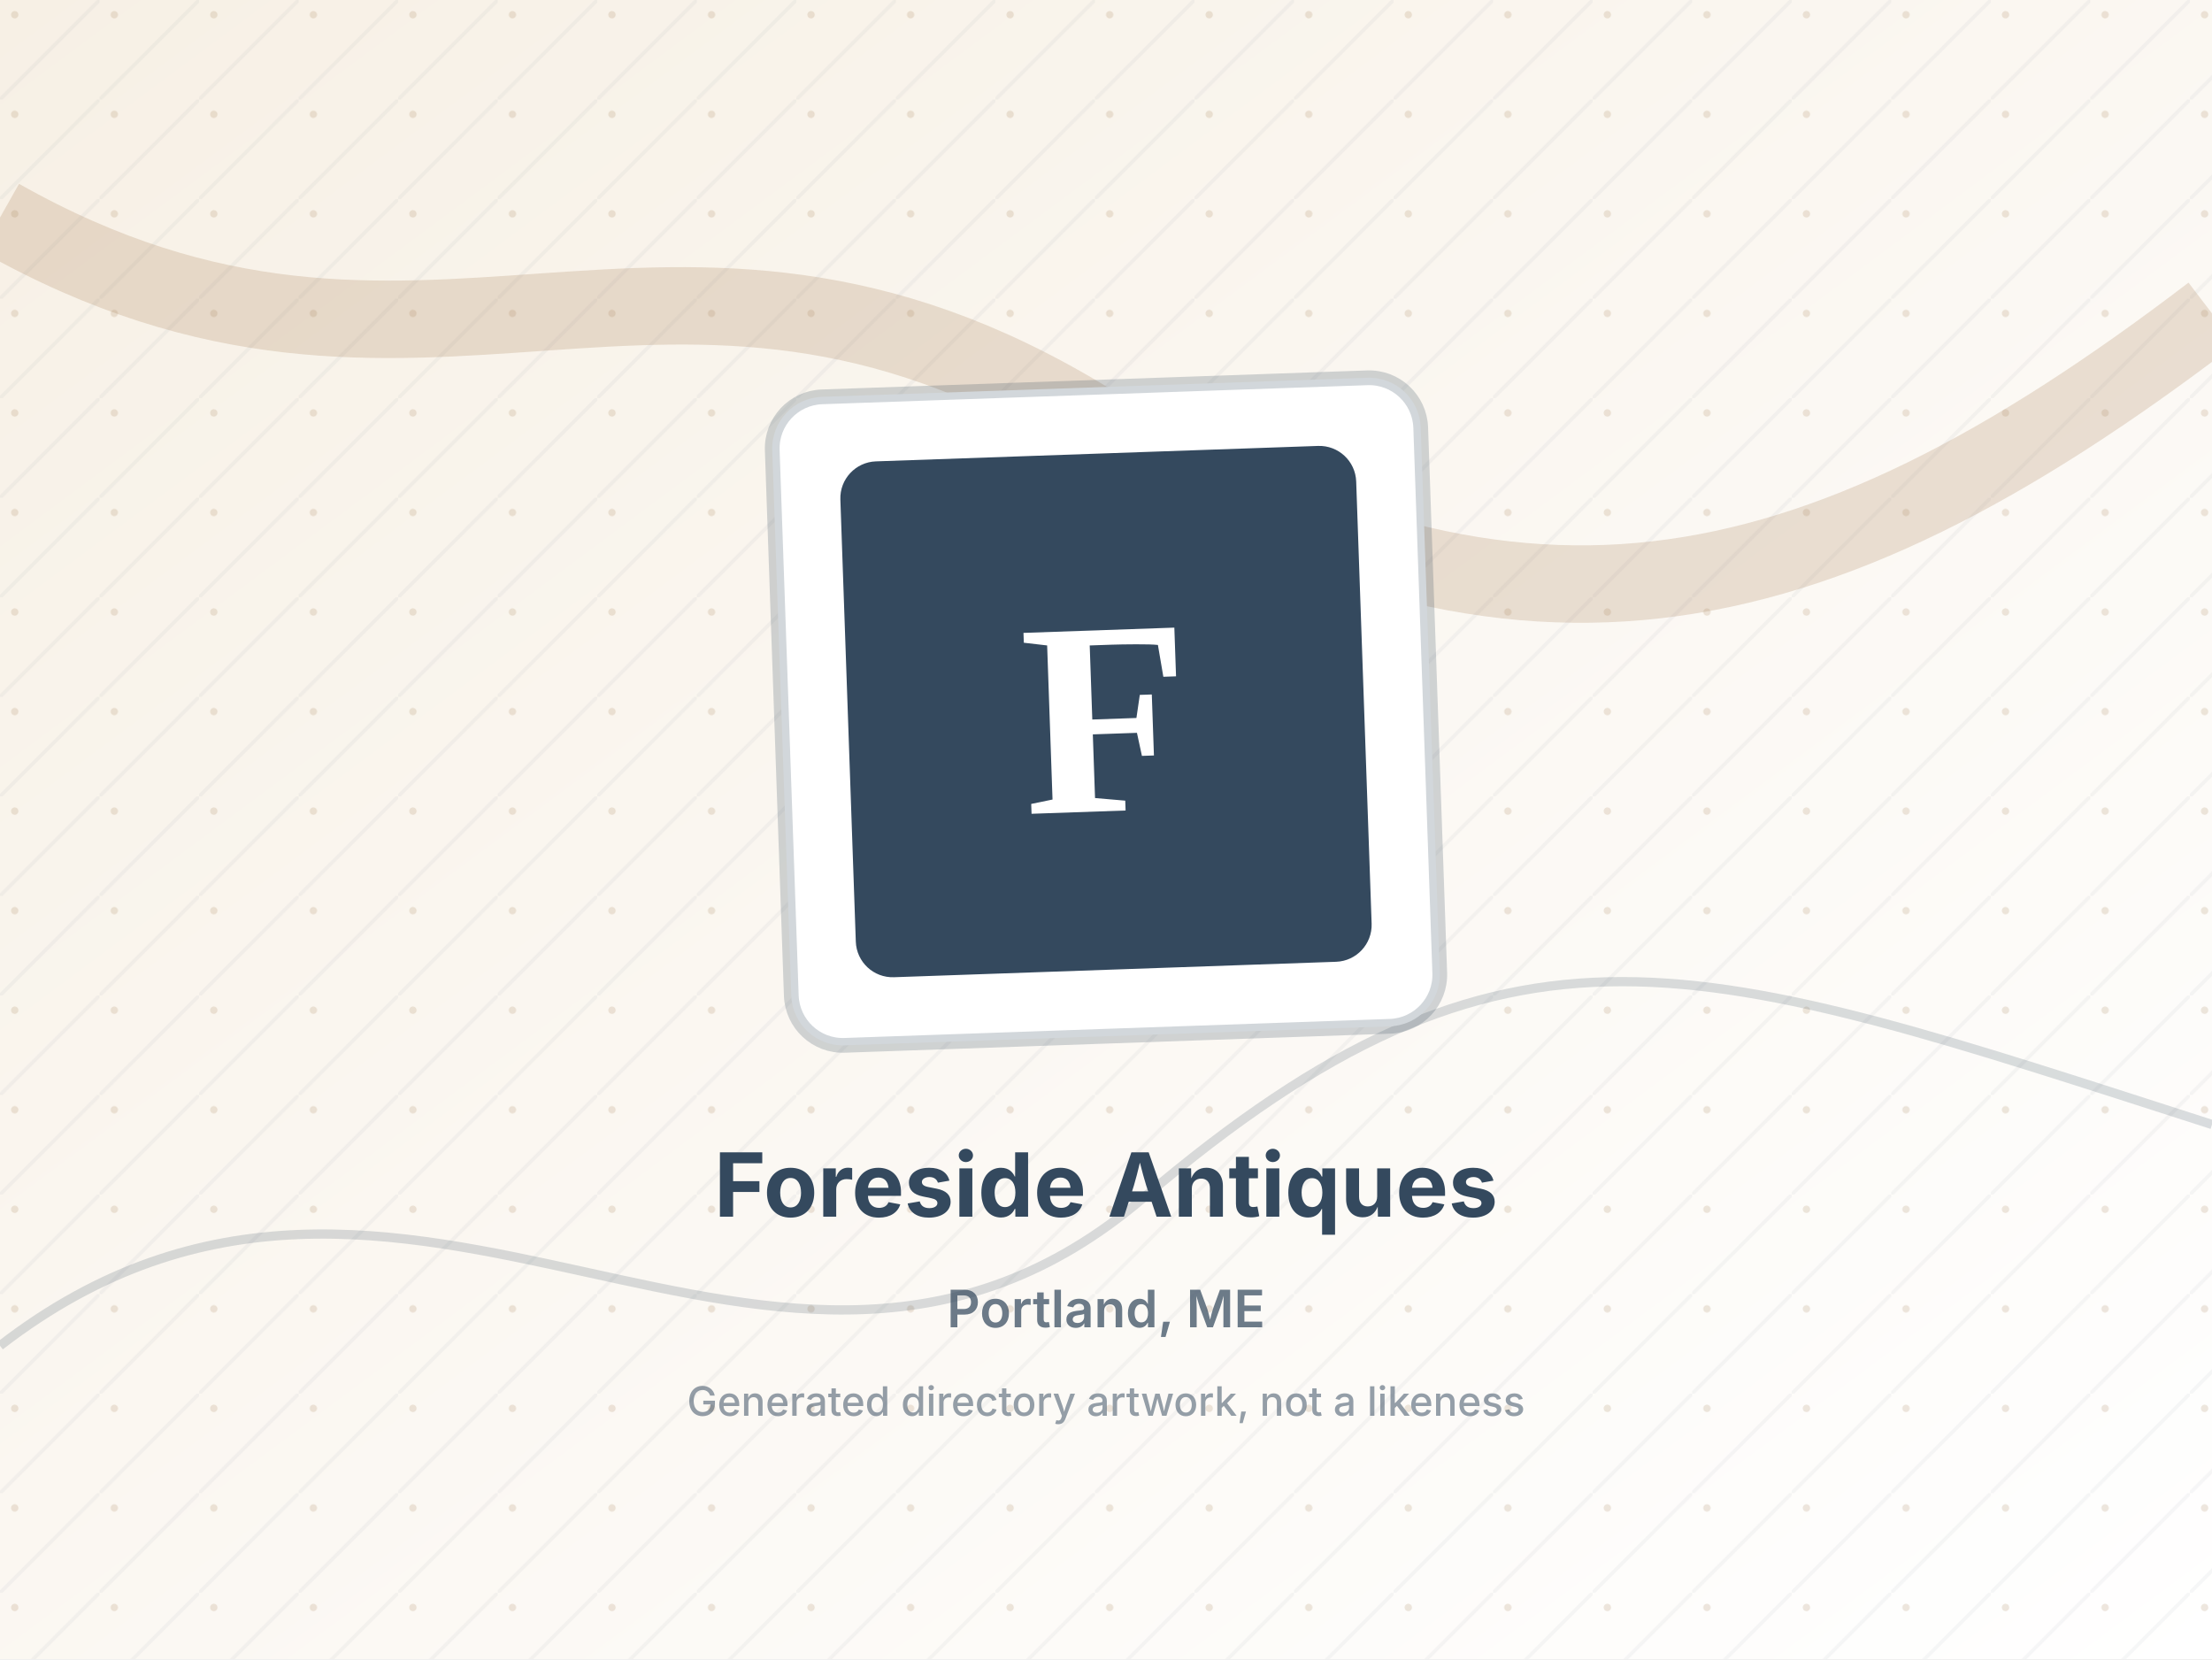
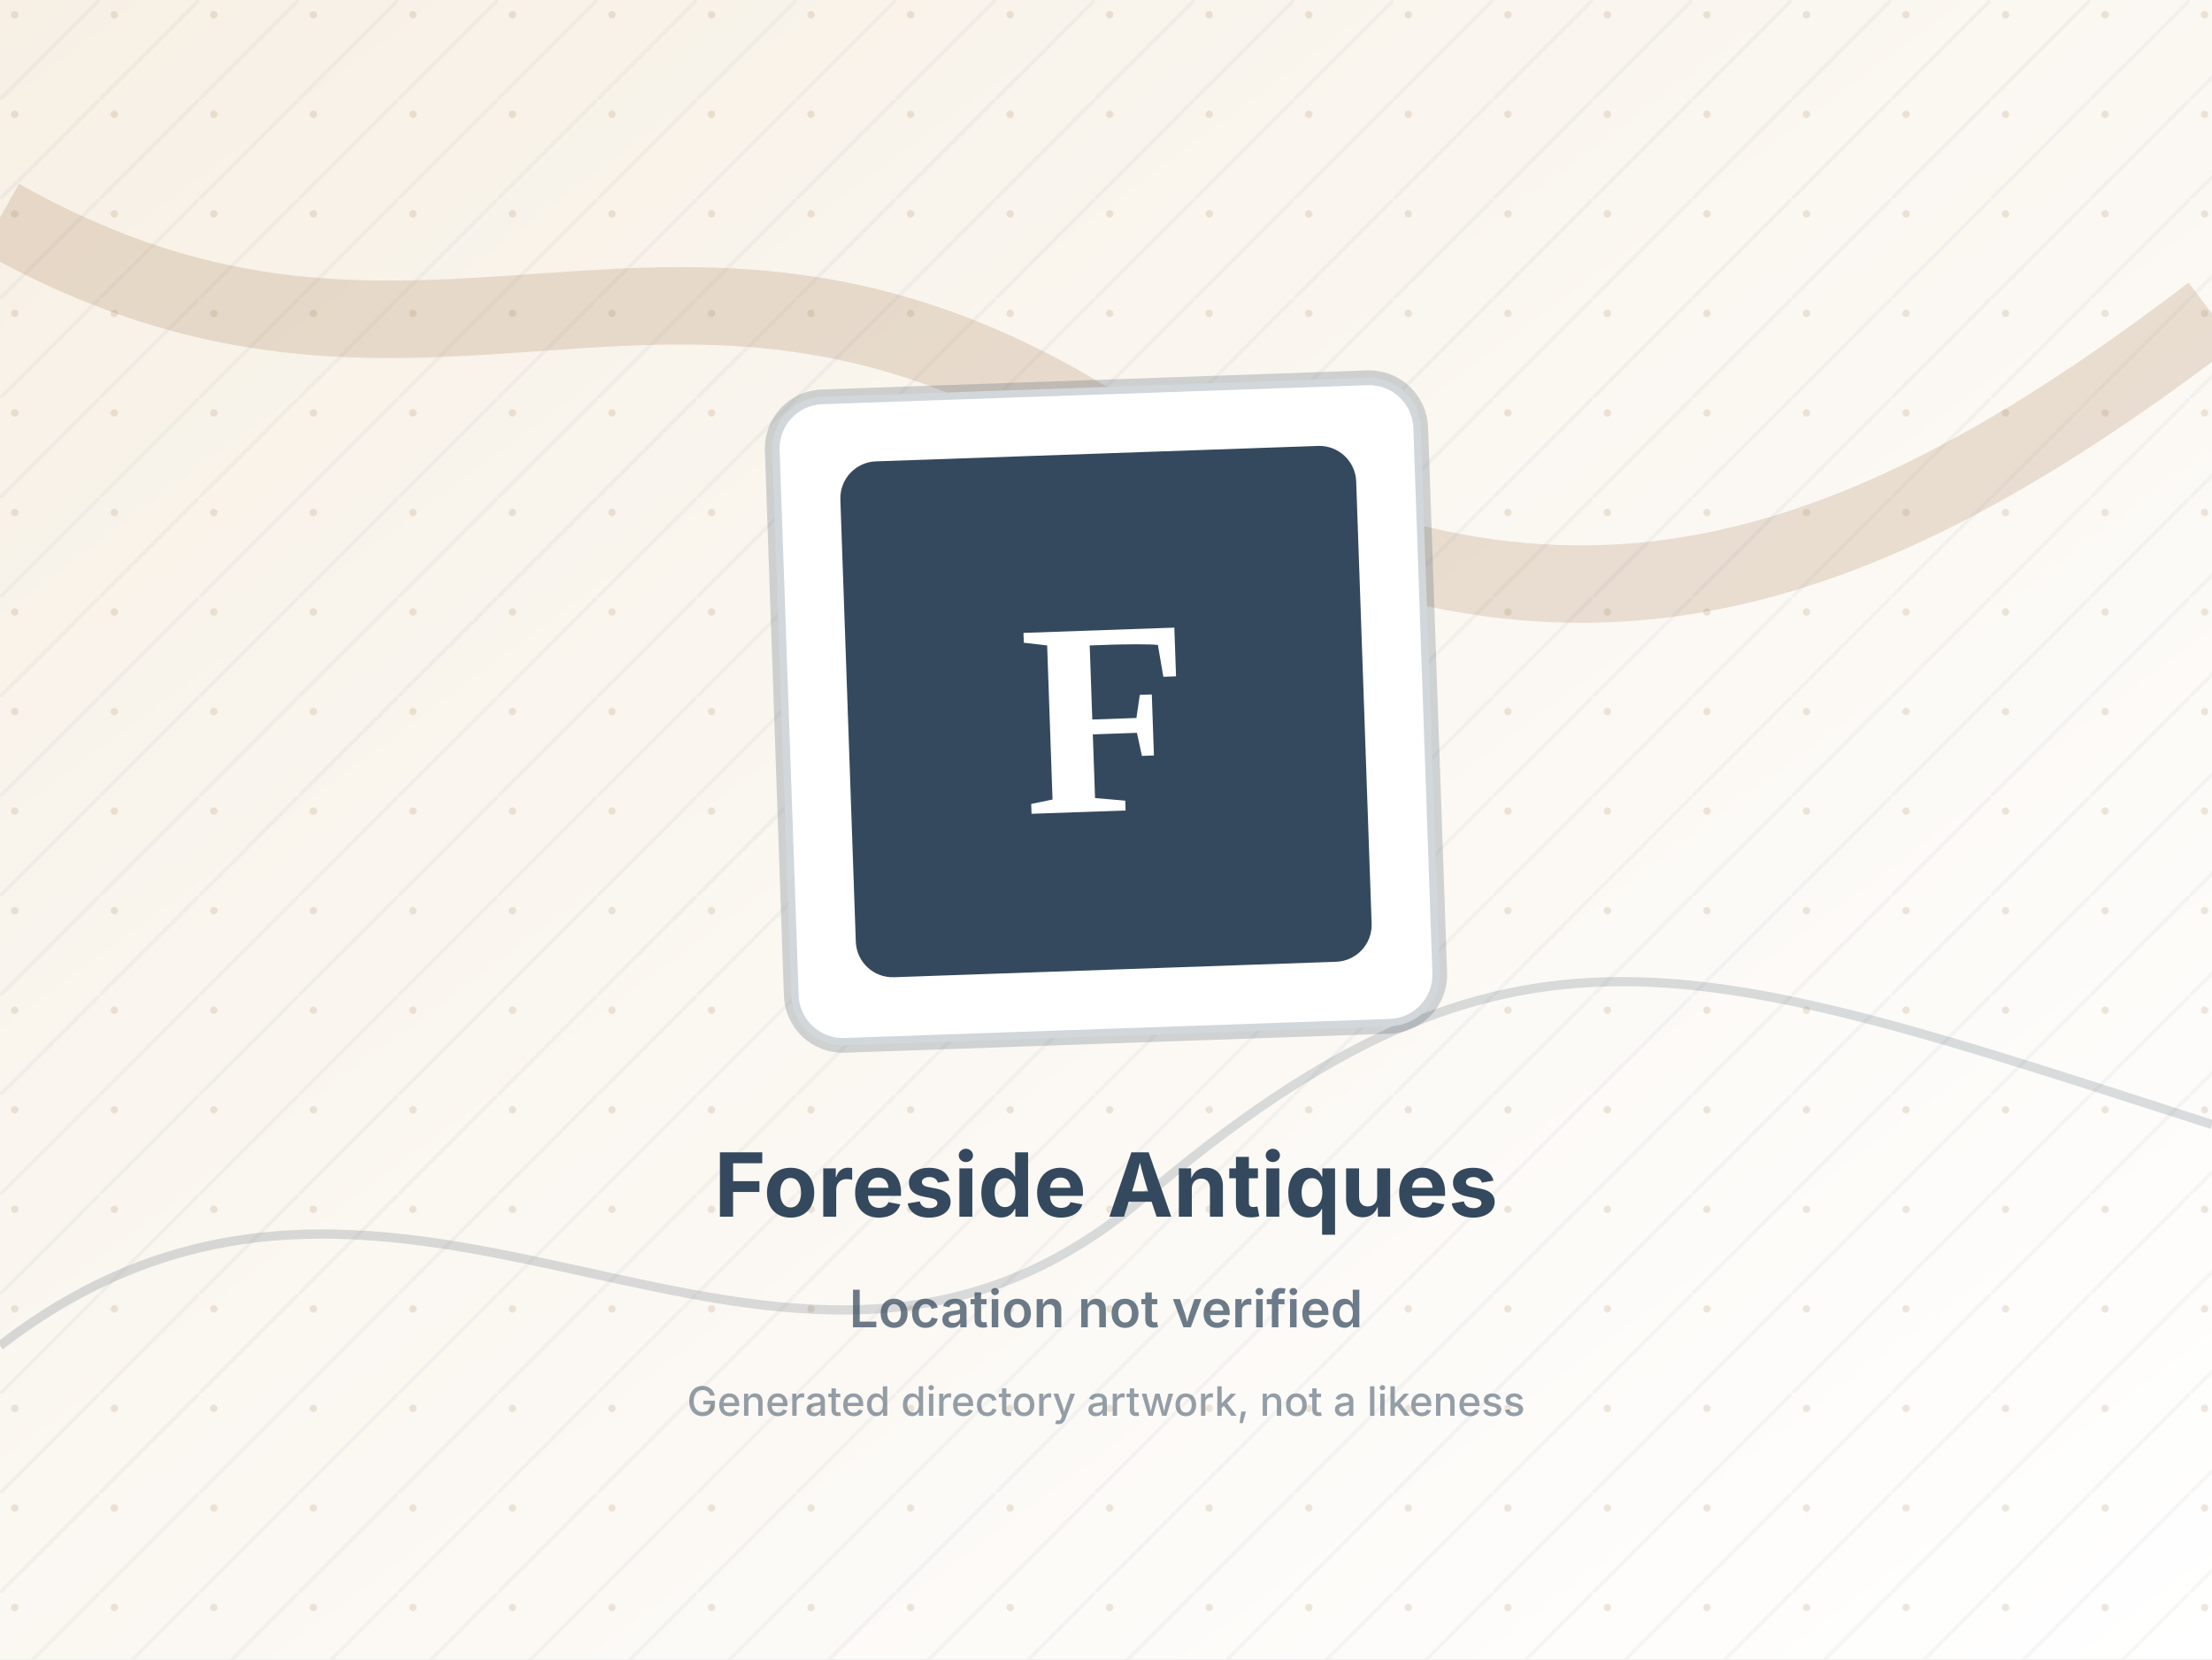
<svg xmlns="http://www.w3.org/2000/svg" viewBox="0 0 1200 900" role="img" aria-labelledby="title desc">
  <defs>
    <linearGradient id="paper" x1="0" y1="0" x2="1" y2="1">
      <stop offset="0" stop-color="#f7f0e5" />
      <stop offset="1" stop-color="#ffffff" />
    </linearGradient>
    <pattern id="ticks" width="54" height="54" patternUnits="userSpaceOnUse">
      <path d="M0 54 L54 0" stroke="#34495e" stroke-opacity=".045" stroke-width="2" />
      <circle cx="8" cy="8" r="2" fill="#a67c52" fill-opacity=".18" />
    </pattern>
  </defs>
  <rect width="1200" height="900" fill="url(#paper)" />
  <rect width="1200" height="900" fill="url(#ticks)" />
  <path d="M0 118 C230 248, 360 88, 590 228 S980 338, 1200 170" fill="none" stroke="#a67c52" stroke-width="42" stroke-opacity=".22" />
  <path d="M0 730 C220 560, 420 820, 620 650 S920 520, 1200 610" fill="none" stroke="#34495e" stroke-width="5" stroke-opacity=".18" />
  <g transform="translate(600 386) rotate(-2)">
    <rect x="-176" y="-176" width="352" height="352" rx="28" fill="#fff" stroke="#34495e" stroke-opacity=".22" stroke-width="8" />
    <rect x="-140" y="-140" width="280" height="280" rx="20" fill="#34495e" />
    <text x="0" y="54" text-anchor="middle" font-family="Georgia, 'Times New Roman', serif" font-size="150" font-weight="700" fill="#fff">F</text>
  </g>
  <g font-family="Inter, Arial, sans-serif" text-anchor="middle">
    <text x="600" y="660" font-size="48" font-weight="700" fill="#34495e">Foreside Antiques</text>
-     <text x="600" y="720" font-size="28" font-weight="600" fill="#34495e" opacity=".72">Portland, ME</text>
+     <text x="600" y="720" font-size="28" font-weight="600" fill="#34495e" opacity=".72">Location not verified</text>
    <text x="600" y="768" font-size="22" font-weight="500" fill="#34495e" opacity=".52">Generated directory artwork, not a likeness</text>
  </g>
</svg>
